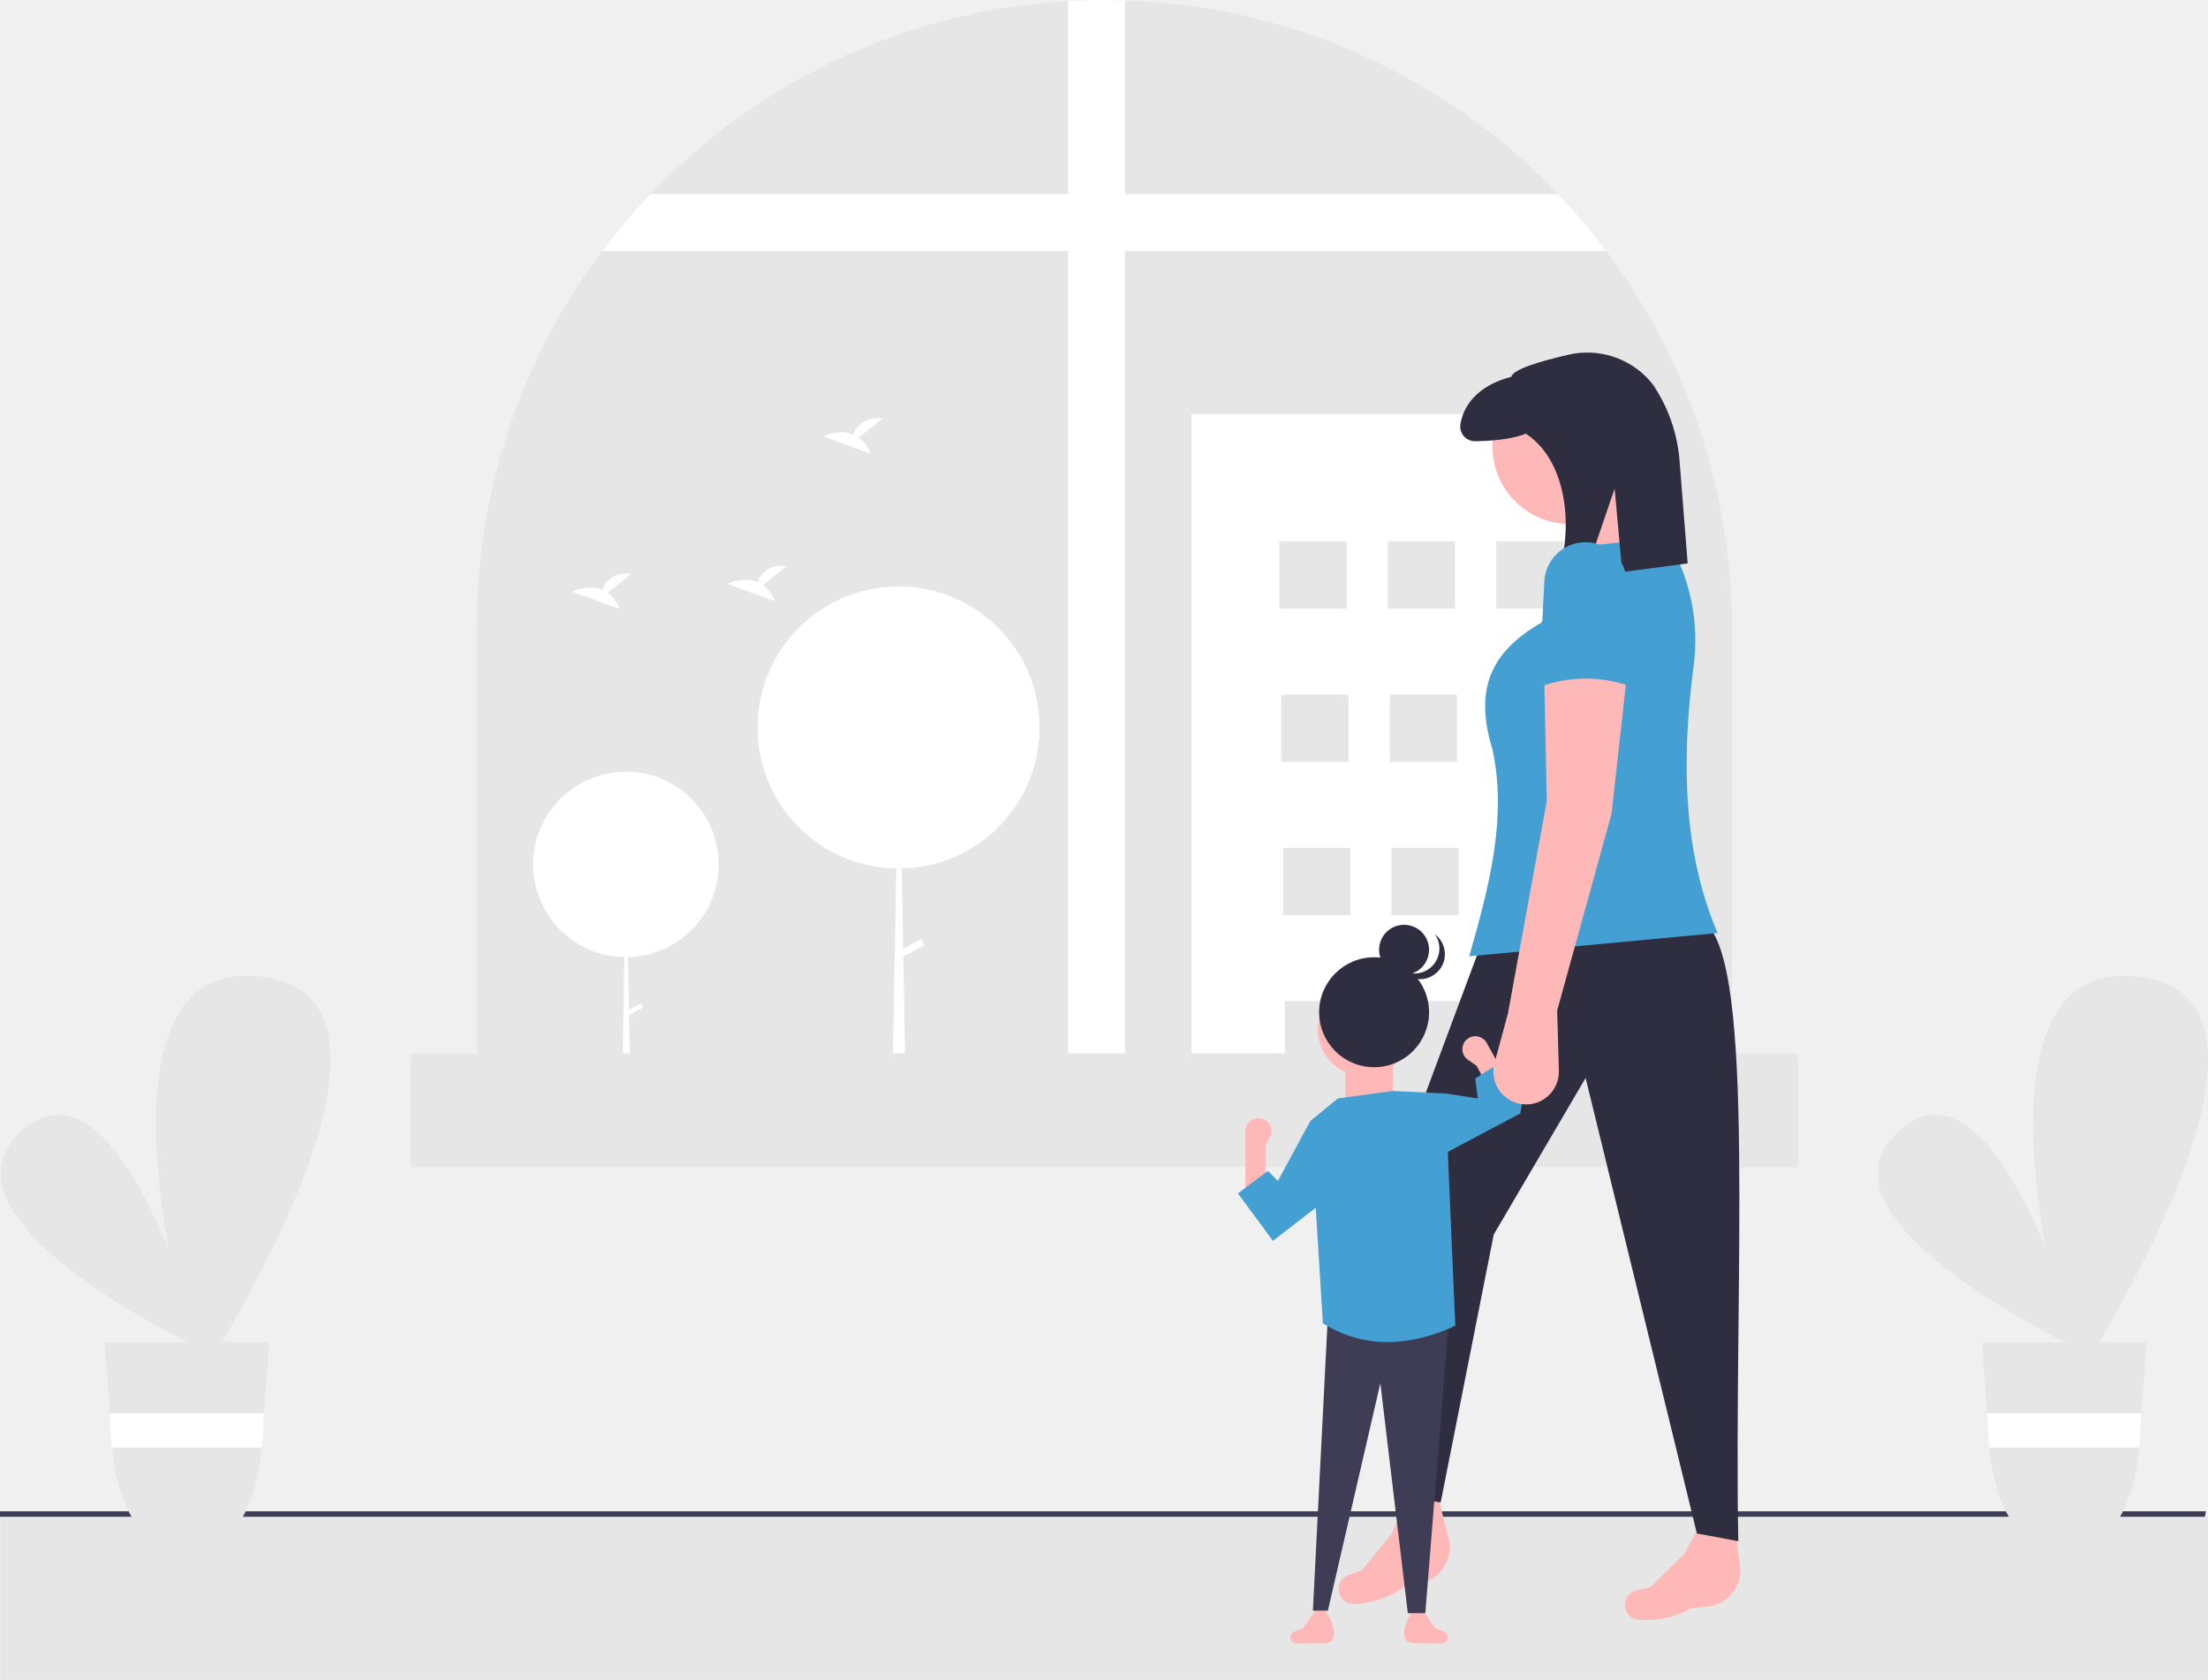
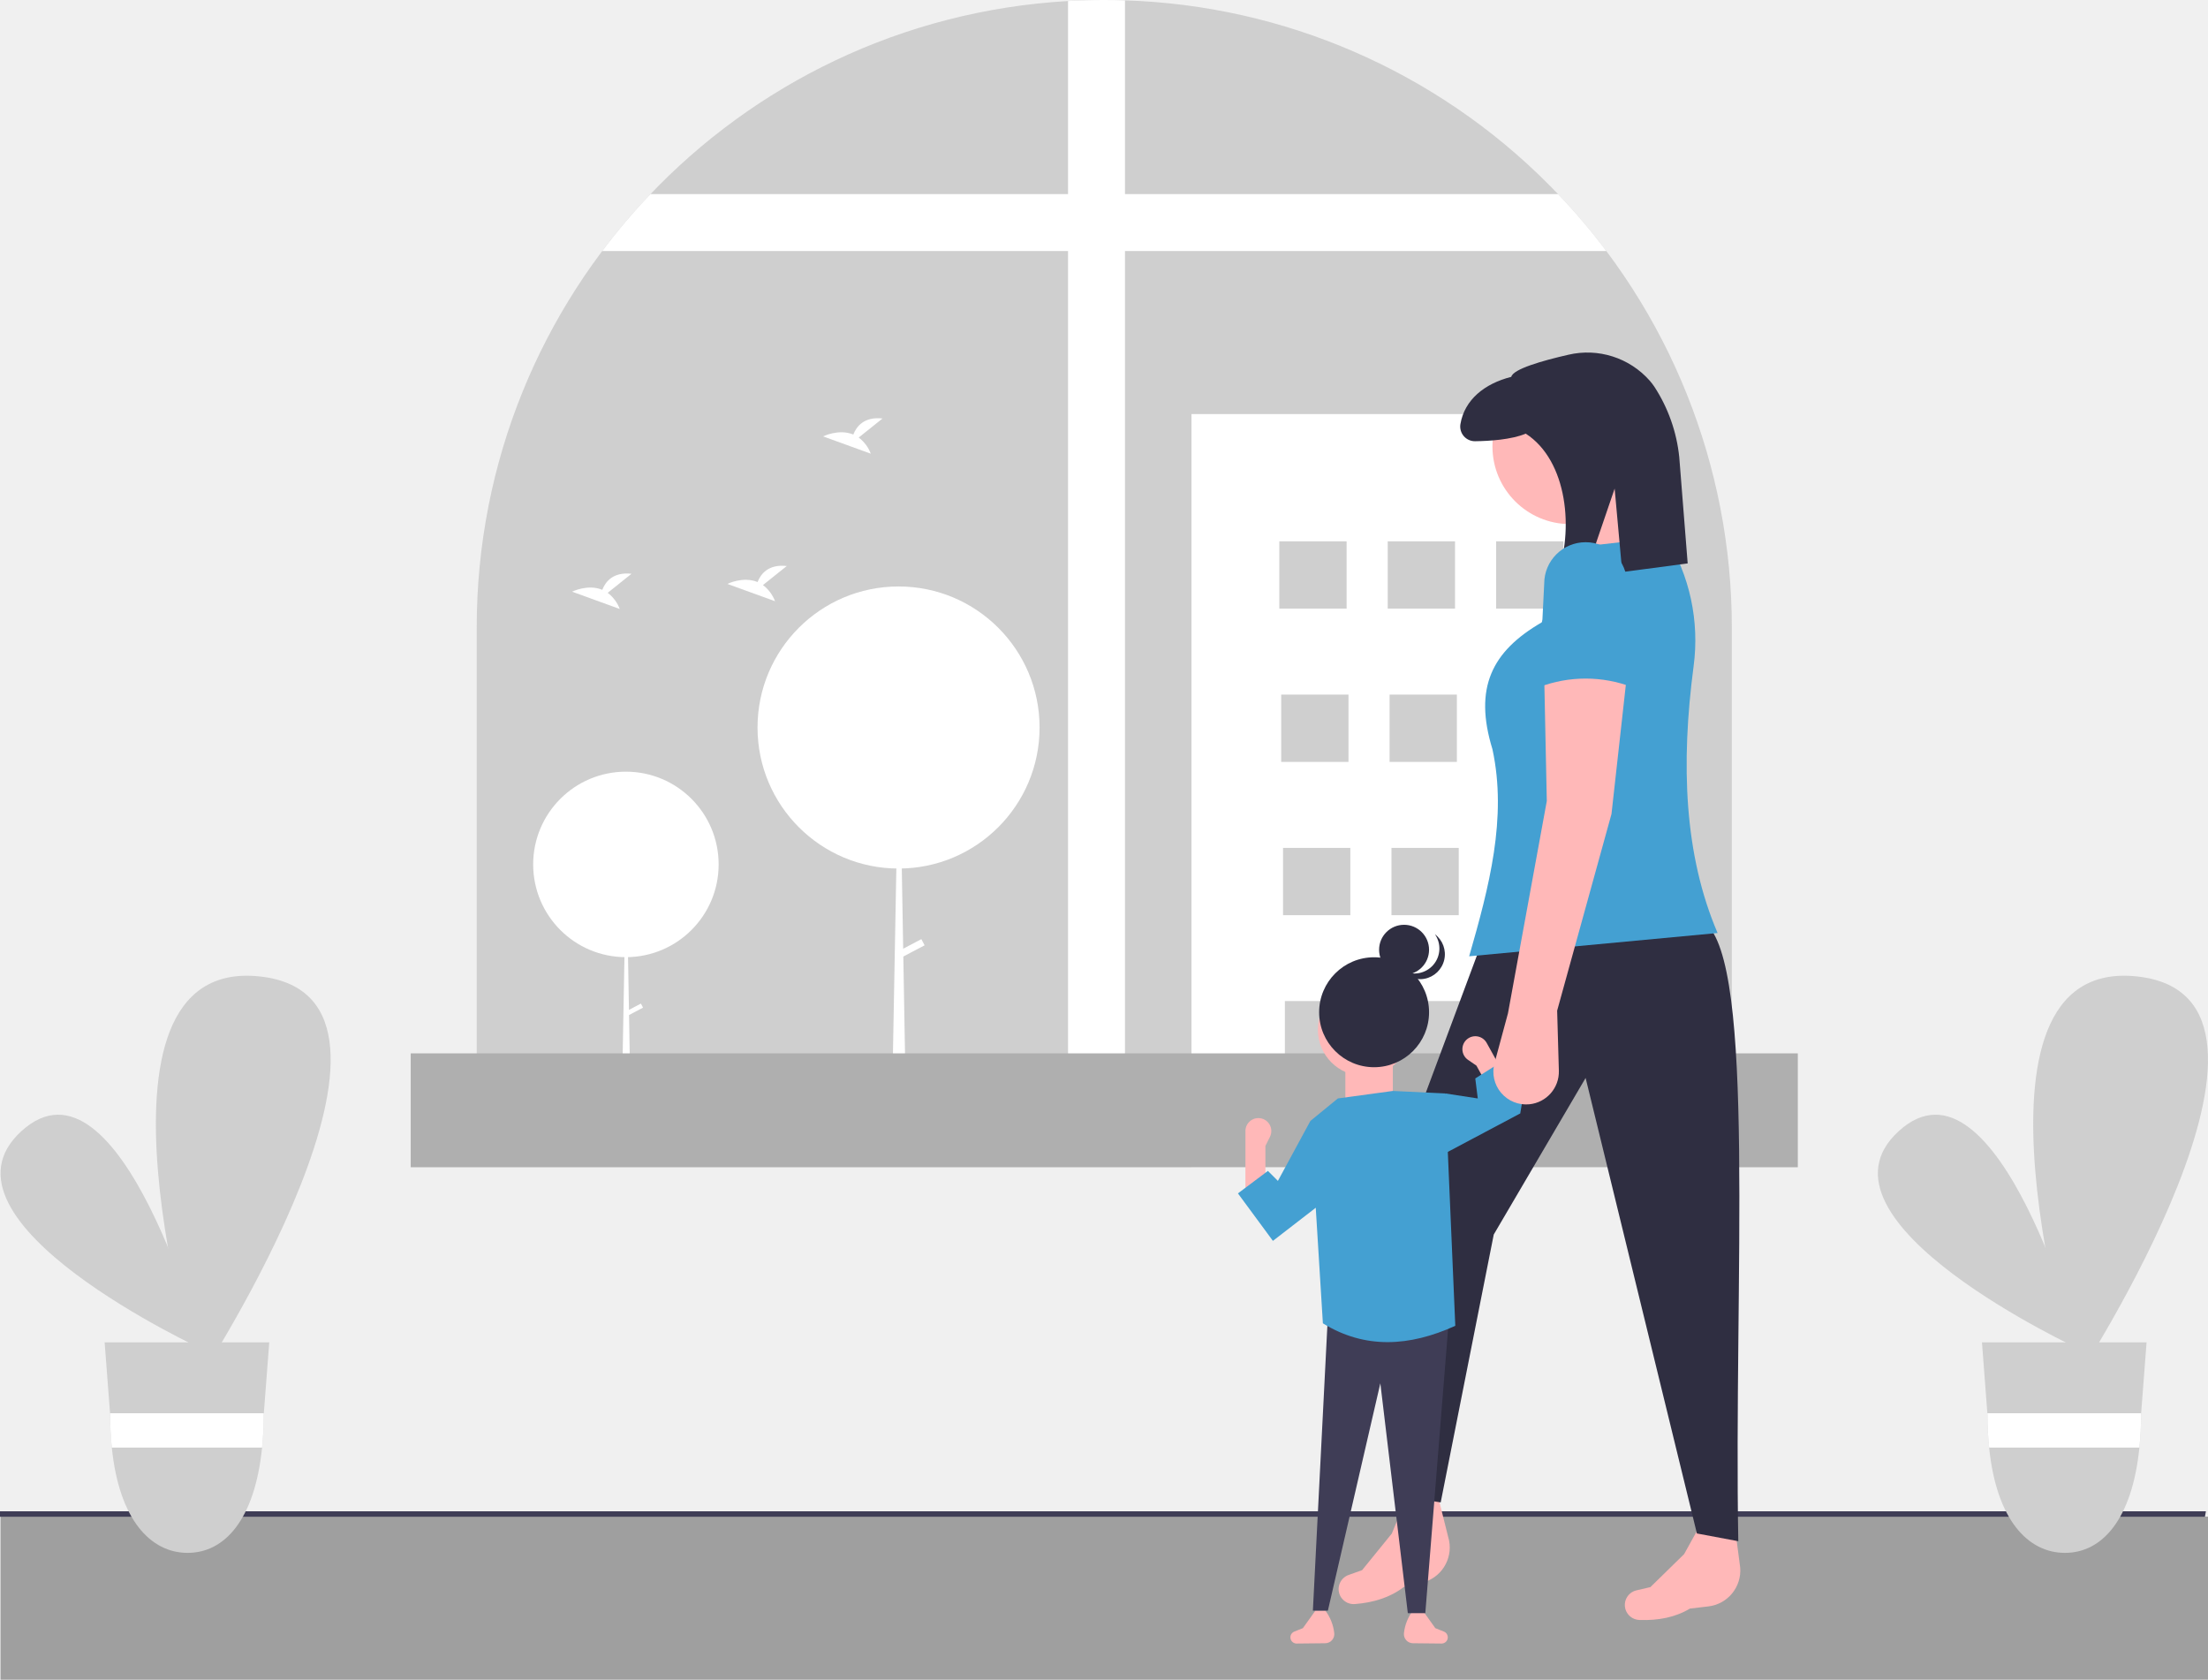
<svg xmlns="http://www.w3.org/2000/svg" data-name="Layer 1" width="883.782" height="672.254" viewBox="0 0 883.782 672.254">
-   <rect x="0.218" y="606.996" width="883.563" height="65.257" fill="#e6e6e6" />
+   <rect x="0.218" y="606.996" width="883.563" height="65.257" fill="#9f9f9f" />
  <polygon points="882.556 607.051 0 607.051 0 604.87 882.951 604.87 882.556 607.051" fill="#3f3d56" />
-   <path d="M851.298,365.062v193.182H348.92V365.062A251.191,251.191,0,0,1,585.608,114.287q7.194-.419,14.502-.414c2.776,0,5.542.041,8.287.145A250.329,250.329,0,0,1,777.723,187.448c1.357,1.357,2.693,2.724,4.029,4.112A251.036,251.036,0,0,1,851.298,365.062Z" transform="translate(-158.1093 -113.8732)" fill="#e6e6e6" />
+   <path d="M851.298,365.062v193.182H348.92V365.062A251.191,251.191,0,0,1,585.608,114.287q7.194-.419,14.502-.414c2.776,0,5.542.041,8.287.145A250.329,250.329,0,0,1,777.723,187.448c1.357,1.357,2.693,2.724,4.029,4.112A251.036,251.036,0,0,1,851.298,365.062Z" transform="translate(-158.1093 -113.8732)" fill="#cfcfcf" />
  <path d="M608.396,114.018v444.226H585.608V114.287q7.194-.419,14.502-.414C602.885,113.873,605.651,113.915,608.396,114.018Z" transform="translate(-158.1093 -113.8732)" fill="#fff" />
  <path d="M801.071,214.349H399.148a251.946,251.946,0,0,1,19.318-22.788H781.752A251.948,251.948,0,0,1,801.071,214.349Z" transform="translate(-158.1093 -113.8732)" fill="#fff" />
  <rect x="476.907" y="165.733" width="178.049" height="301.427" fill="#fff" />
-   <rect x="512.066" y="216.656" width="26.932" height="26.932" fill="#e6e6e6" />
-   <rect x="555.456" y="216.656" width="26.932" height="26.932" fill="#e6e6e6" />
-   <rect x="598.847" y="216.656" width="26.932" height="26.932" fill="#e6e6e6" />
-   <rect x="512.814" y="278.001" width="26.932" height="26.932" fill="#e6e6e6" />
-   <rect x="556.204" y="278.001" width="26.932" height="26.932" fill="#e6e6e6" />
+   <rect x="512.066" y="216.656" width="26.932" height="26.932" fill="#cfcfcf" />
+   <rect x="555.456" y="216.656" width="26.932" height="26.932" fill="#cfcfcf" />
+   <rect x="598.847" y="216.656" width="26.932" height="26.932" fill="#cfcfcf" />
+   <rect x="512.814" y="278.001" width="26.932" height="26.932" fill="#cfcfcf" />
+   <rect x="556.204" y="278.001" width="26.932" height="26.932" fill="#cfcfcf" />
  <rect x="599.595" y="278.001" width="26.932" height="26.932" fill="#e6e6e6" />
-   <rect x="513.562" y="339.347" width="26.932" height="26.932" fill="#e6e6e6" />
-   <rect x="556.953" y="339.347" width="26.932" height="26.932" fill="#e6e6e6" />
+   <rect x="513.562" y="339.347" width="26.932" height="26.932" fill="#cfcfcf" />
+   <rect x="556.953" y="339.347" width="26.932" height="26.932" fill="#cfcfcf" />
  <rect x="600.343" y="339.347" width="26.932" height="26.932" fill="#e6e6e6" />
  <rect x="514.31" y="400.692" width="26.932" height="26.932" fill="#e6e6e6" />
  <rect x="557.701" y="400.692" width="26.932" height="26.932" fill="#e6e6e6" />
  <rect x="601.091" y="400.692" width="26.932" height="26.932" fill="#e6e6e6" />
-   <rect x="514.31" y="400.692" width="26.932" height="26.932" fill="#e6e6e6" />
-   <rect x="557.701" y="400.692" width="26.932" height="26.932" fill="#e6e6e6" />
+   <rect x="514.31" y="400.692" width="26.932" height="26.932" fill="#cfcfcf" />
+   <rect x="557.701" y="400.692" width="26.932" height="26.932" fill="#cfcfcf" />
  <rect x="601.091" y="400.692" width="26.932" height="26.932" fill="#e6e6e6" />
  <circle cx="250.528" cy="345.962" r="37.119" fill="#fff" />
  <polygon points="250.63 345.962 250.732 345.962 252.568 451.201 248.693 451.201 250.63 345.962" fill="#fff" />
  <rect x="411.085" y="514.494" width="1.836" height="6.934" transform="translate(520.2804 -201.7732) rotate(62.23413)" fill="#fff" />
  <circle cx="359.658" cy="291.166" r="56.446" fill="#fff" />
  <polygon points="359.813 291.166 359.968 291.166 362.759 451.201 356.867 451.201 359.813 291.166" fill="#fff" />
  <rect x="521.489" y="488.158" width="2.791" height="10.545" transform="translate(557.8008 -312.9908) rotate(62.23413)" fill="#fff" />
  <path d="M401.344,351.14l9.536-7.627c-7.408-.817-10.451,3.223-11.697,6.42-5.787-2.403-12.087.746-12.087.746l19.079,6.926A14.437,14.437,0,0,0,401.344,351.14Z" transform="translate(-158.1093 -113.8732)" fill="#fff" />
  <path d="M501.82,288.99l9.536-7.627c-7.408-.817-10.451,3.223-11.697,6.42-5.787-2.403-12.087.746-12.087.746l19.079,6.926A14.437,14.437,0,0,0,501.82,288.99Z" transform="translate(-158.1093 -113.8732)" fill="#fff" />
  <path d="M463.494,348.032l9.536-7.627c-7.408-.817-10.451,3.223-11.697,6.42-5.787-2.403-12.087.746-12.087.746l19.079,6.926A14.437,14.437,0,0,0,463.494,348.032Z" transform="translate(-158.1093 -113.8732)" fill="#fff" />
-   <rect x="164.398" y="421.583" width="555.205" height="45.577" fill="#e6e6e6" />
-   <path d="M239.582,654.094s-112.306-51.7-72.853-87.552S239.582,654.094,239.582,654.094Z" transform="translate(-158.1093 -113.8732)" fill="#e6e6e6" />
-   <path d="M237.627,666.158s-51.62-169.607,24.392-161.495S237.627,666.158,237.627,666.158Z" transform="translate(-158.1093 -113.8732)" fill="#e6e6e6" />
-   <path d="M199.991,651.116l2.167,28.372.034.49a130.353,130.353,0,0,0,.671,13.266c2.94,28.939,15.579,42.128,30.349,42.128s26.858-13.189,29.799-42.128a130.356,130.356,0,0,0,.671-13.266l.017-.396.009-.095,2.175-28.372Z" transform="translate(-158.1093 -113.8732)" fill="#e6e6e6" />
+   <rect x="164.398" y="421.583" width="555.205" height="45.577" fill="#afafaf" />
+   <path d="M239.582,654.094s-112.306-51.7-72.853-87.552S239.582,654.094,239.582,654.094Z" transform="translate(-158.1093 -113.8732)" fill="#cfcfcf" />
+   <path d="M237.627,666.158s-51.62-169.607,24.392-161.495S237.627,666.158,237.627,666.158Z" transform="translate(-158.1093 -113.8732)" fill="#cfcfcf" />
+   <path d="M199.991,651.116l2.167,28.372.034.49a130.353,130.353,0,0,0,.671,13.266c2.94,28.939,15.579,42.128,30.349,42.128s26.858-13.189,29.799-42.128a130.356,130.356,0,0,0,.671-13.266l.017-.396.009-.095,2.175-28.372Z" transform="translate(-158.1093 -113.8732)" fill="#cfcfcf" />
  <path d="M263.706,679.488l-.009.095-.017.396a130.356,130.356,0,0,1-.671,13.266H202.862a130.353,130.353,0,0,1-.671-13.266l-.034-.49Z" transform="translate(-158.1093 -113.8732)" fill="#fff" />
-   <path d="M991.005,654.094s-112.306-51.7-72.853-87.552S991.005,654.094,991.005,654.094Z" transform="translate(-158.1093 -113.8732)" fill="#e6e6e6" />
-   <path d="M989.051,666.158s-51.62-169.607,24.392-161.495S989.051,666.158,989.051,666.158Z" transform="translate(-158.1093 -113.8732)" fill="#e6e6e6" />
-   <path d="M951.414,651.116l2.167,28.372.034.49a130.353,130.353,0,0,0,.671,13.266c2.94,28.939,15.579,42.128,30.349,42.128s26.858-13.189,29.799-42.128a130.353,130.353,0,0,0,.671-13.266l.017-.396.009-.095,2.175-28.372Z" transform="translate(-158.1093 -113.8732)" fill="#e6e6e6" />
+   <path d="M991.005,654.094s-112.306-51.7-72.853-87.552S991.005,654.094,991.005,654.094Z" transform="translate(-158.1093 -113.8732)" fill="#cfcfcf" />
+   <path d="M989.051,666.158s-51.62-169.607,24.392-161.495S989.051,666.158,989.051,666.158Z" transform="translate(-158.1093 -113.8732)" fill="#cfcfcf" />
+   <path d="M951.414,651.116l2.167,28.372.034.49a130.353,130.353,0,0,0,.671,13.266c2.94,28.939,15.579,42.128,30.349,42.128s26.858-13.189,29.799-42.128a130.353,130.353,0,0,0,.671-13.266l.017-.396.009-.095,2.175-28.372Z" transform="translate(-158.1093 -113.8732)" fill="#cfcfcf" />
  <path d="M1015.13,679.488l-.009.095-.017.396a130.353,130.353,0,0,1-.671,13.266H954.285a130.353,130.353,0,0,1-.671-13.266l-.034-.49Z" transform="translate(-158.1093 -113.8732)" fill="#fff" />
  <path d="M841.892,756.805l-7.363.865c-5.816,3.506-12.642,4.826-20.202,4.558a6.058,6.058,0,0,1-5.132-3.145h0a6.004,6.004,0,0,1,3.917-8.708l5.595-1.303,13.5-13.203,8.144-14.74,11.83,1.357,2.463,18.722h0A14.492,14.492,0,0,1,841.892,756.805Z" transform="translate(-158.1093 -113.8732)" fill="#ffb8b8" />
  <path d="M727.217,747.333l-7.216,1.698c-5.378,4.146-12.01,6.235-19.551,6.83a6.058,6.058,0,0,1-5.457-2.54h0a6.004,6.004,0,0,1,2.899-9.097l5.41-1.932,11.908-14.656L721.621,712.065h11.908l4.58,18.319h0A14.492,14.492,0,0,1,727.217,747.333Z" transform="translate(-158.1093 -113.8732)" fill="#ffb8b8" />
  <path d="M721.301,713.101l13.466,2.072,21.235-107.208,36.772-62.668,44.541,182.306,16.573,3.107c-1.858-102.664,7.212-231.912-13.466-247.563l-90.117,10.358L710.943,599.16Z" transform="translate(-158.1093 -113.8732)" fill="#2f2e41" />
  <circle cx="628.449" cy="178.681" r="31.075" fill="#ffb8b8" />
  <polygon points="671.954 226.329 634.664 232.544 625.342 199.397 652.273 191.111 671.954 226.329" fill="#ffb8b8" />
  <path d="M845.601,487.29l-99.44,9.322c7.972-27.72,15.276-55.343,9.322-82.866-7.56-24.572-.263-39.184,19.681-50.756l13.466-30.039,36.254-4.143,0,0A78.256,78.256,0,0,1,835.992,380.558C830.826,419.736,832.221,456.091,845.601,487.29Z" transform="translate(-158.1093 -113.8732)" fill="#44a0d2" />
  <path d="M785.859,255.853c-10.371,2.369-22.175,5.727-22.837,8.847-10.668,2.688-18.721,9.128-20.365,18.945a5.879,5.879,0,0,0,5.898,6.818c5.802-.075,14.511-.63,20.262-3.032,16.707,10.765,19.511,38.763,12.215,57.821l11.481-1.052,11.878-34.772,3.034,33.405,26.2-3.464-3.375-42.597a63.465,63.465,0,0,0-9.967-28.142,23.966,23.966,0,0,0-1.875-2.429A33.3,33.3,0,0,0,785.859,255.853Z" transform="translate(-158.1093 -113.8732)" fill="#2f2e41" />
  <path d="M720.055,767.489a3.65,3.65,0,0,0,3.59,4.052l11.653.12a2.485,2.485,0,0,0,2.312-2.479h0a2.485,2.485,0,0,0-1.562-2.307l-3.438-1.375-5-7h-4a18.321,18.321,0,0,0-3.552,8.969l-.002.02Z" transform="translate(-158.1093 -113.8732)" fill="#ffb8b8" />
  <path d="M692.164,767.489a3.65,3.65,0,0,1-3.59,4.052l-11.653.12a2.485,2.485,0,0,1-2.312-2.479h0a2.485,2.485,0,0,1,1.562-2.307L679.609,765.5l5-7h4a18.321,18.321,0,0,1,3.552,8.969l.002.02Z" transform="translate(-158.1093 -113.8732)" fill="#ffb8b8" />
  <polygon points="525.5 644.627 531.5 644.627 552.5 553.627 563.5 645.627 570.5 645.627 580 527.127 531.5 526.627 525.5 644.627" fill="#3f3d56" />
  <path d="M656.609,591.5h8v-19l1.82-3.64a5.184,5.184,0,0,0-3.848-7.441h0a5.184,5.184,0,0,0-5.972,5.123V591.5Z" transform="translate(-158.1093 -113.8732)" fill="#ffb8b8" />
  <circle cx="546" cy="412.127" r="18.5" fill="#ffb8b8" />
  <rect x="696.609" y="535.5" width="19" height="22" transform="translate(1254.109 979.1268) rotate(-180)" fill="#ffb8b8" />
  <path d="M687.609,643.5c16.818,10.378,34.598,9.364,53,1l-4-93-21-1-22,3-11,9Z" transform="translate(-158.1093 -113.8732)" fill="#44a0d2" />
  <polygon points="509.5 496.627 531.5 479.627 524.5 448.627 511.5 472.627 507.5 468.627 495.5 477.627 509.5 496.627" fill="#44a0d2" />
  <path d="M765.265,553.097l-6.997,3.878-9.21-16.618-3.356-2.301a5.184,5.184,0,0,1-.242-8.374h0a5.184,5.184,0,0,1,7.707,1.586l2.888,5.211Z" transform="translate(-158.1093 -113.8732)" fill="#ffb8b8" />
  <polygon points="568 467.127 594.551 453.032 608.5 445.627 610.5 433.627 601.5 424.627 590.5 431.627 591.5 439.627 578.5 437.627 568 467.127" fill="#44a0d2" />
  <circle cx="550" cy="405.127" r="22" fill="#2f2e41" />
  <circle cx="562" cy="380.127" r="10" fill="#2f2e41" />
  <path d="M719.624,502.36a9.997,9.997,0,0,0,12.834-14.57A9.994,9.994,0,1,1,718.238,501.473,10.02,10.02,0,0,0,719.624,502.36Z" transform="translate(-158.1093 -113.8732)" fill="#2f2e41" />
  <path d="M781.38,518.365l.687,24.048a13.112,13.112,0,0,1-11.802,13.421h0a13.112,13.112,0,0,1-13.962-16.468l5.396-19.966,15.537-84.938-1.036-49.72,33.147-1.036-6.215,55.935Z" transform="translate(-158.1093 -113.8732)" fill="#ffb8b8" />
  <path d="M811.419,388.886a52.381,52.381,0,0,0-37.29,0l2.072-41.433a16.573,16.573,0,0,1,16.573-16.573h0a16.573,16.573,0,0,1,16.573,16.573Z" transform="translate(-158.1093 -113.8732)" fill="#44a0d2" />
</svg>
